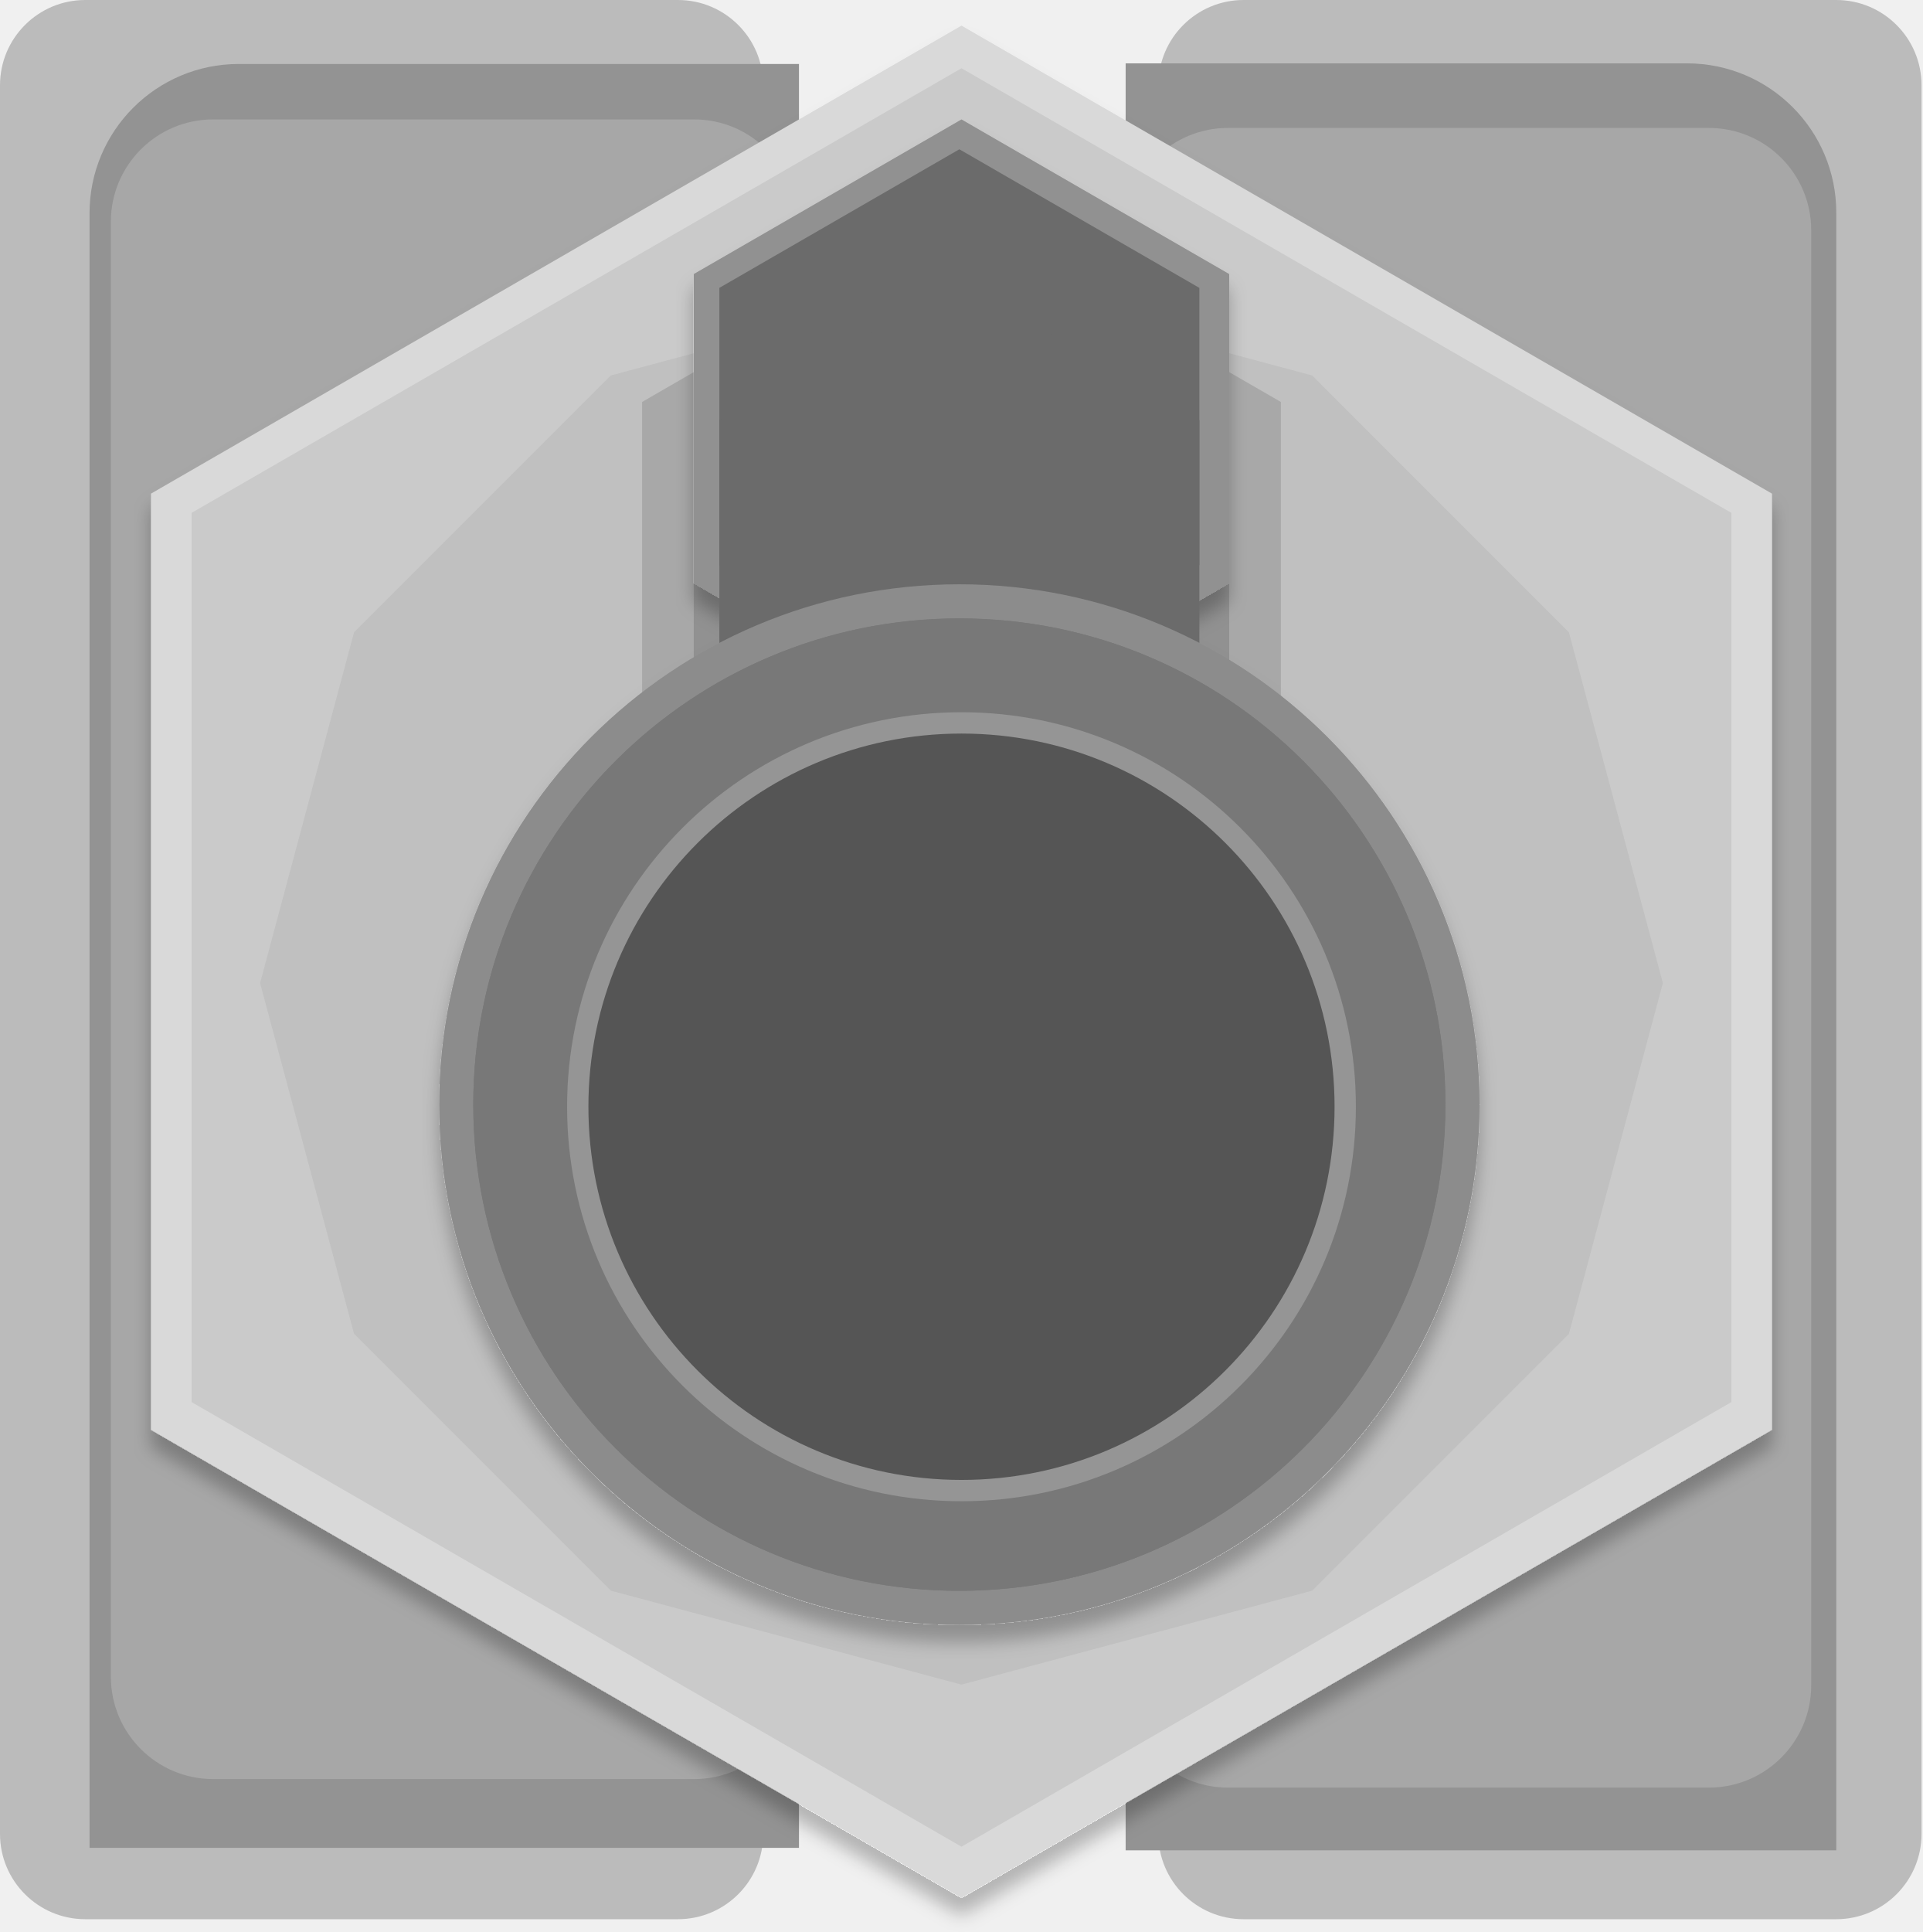
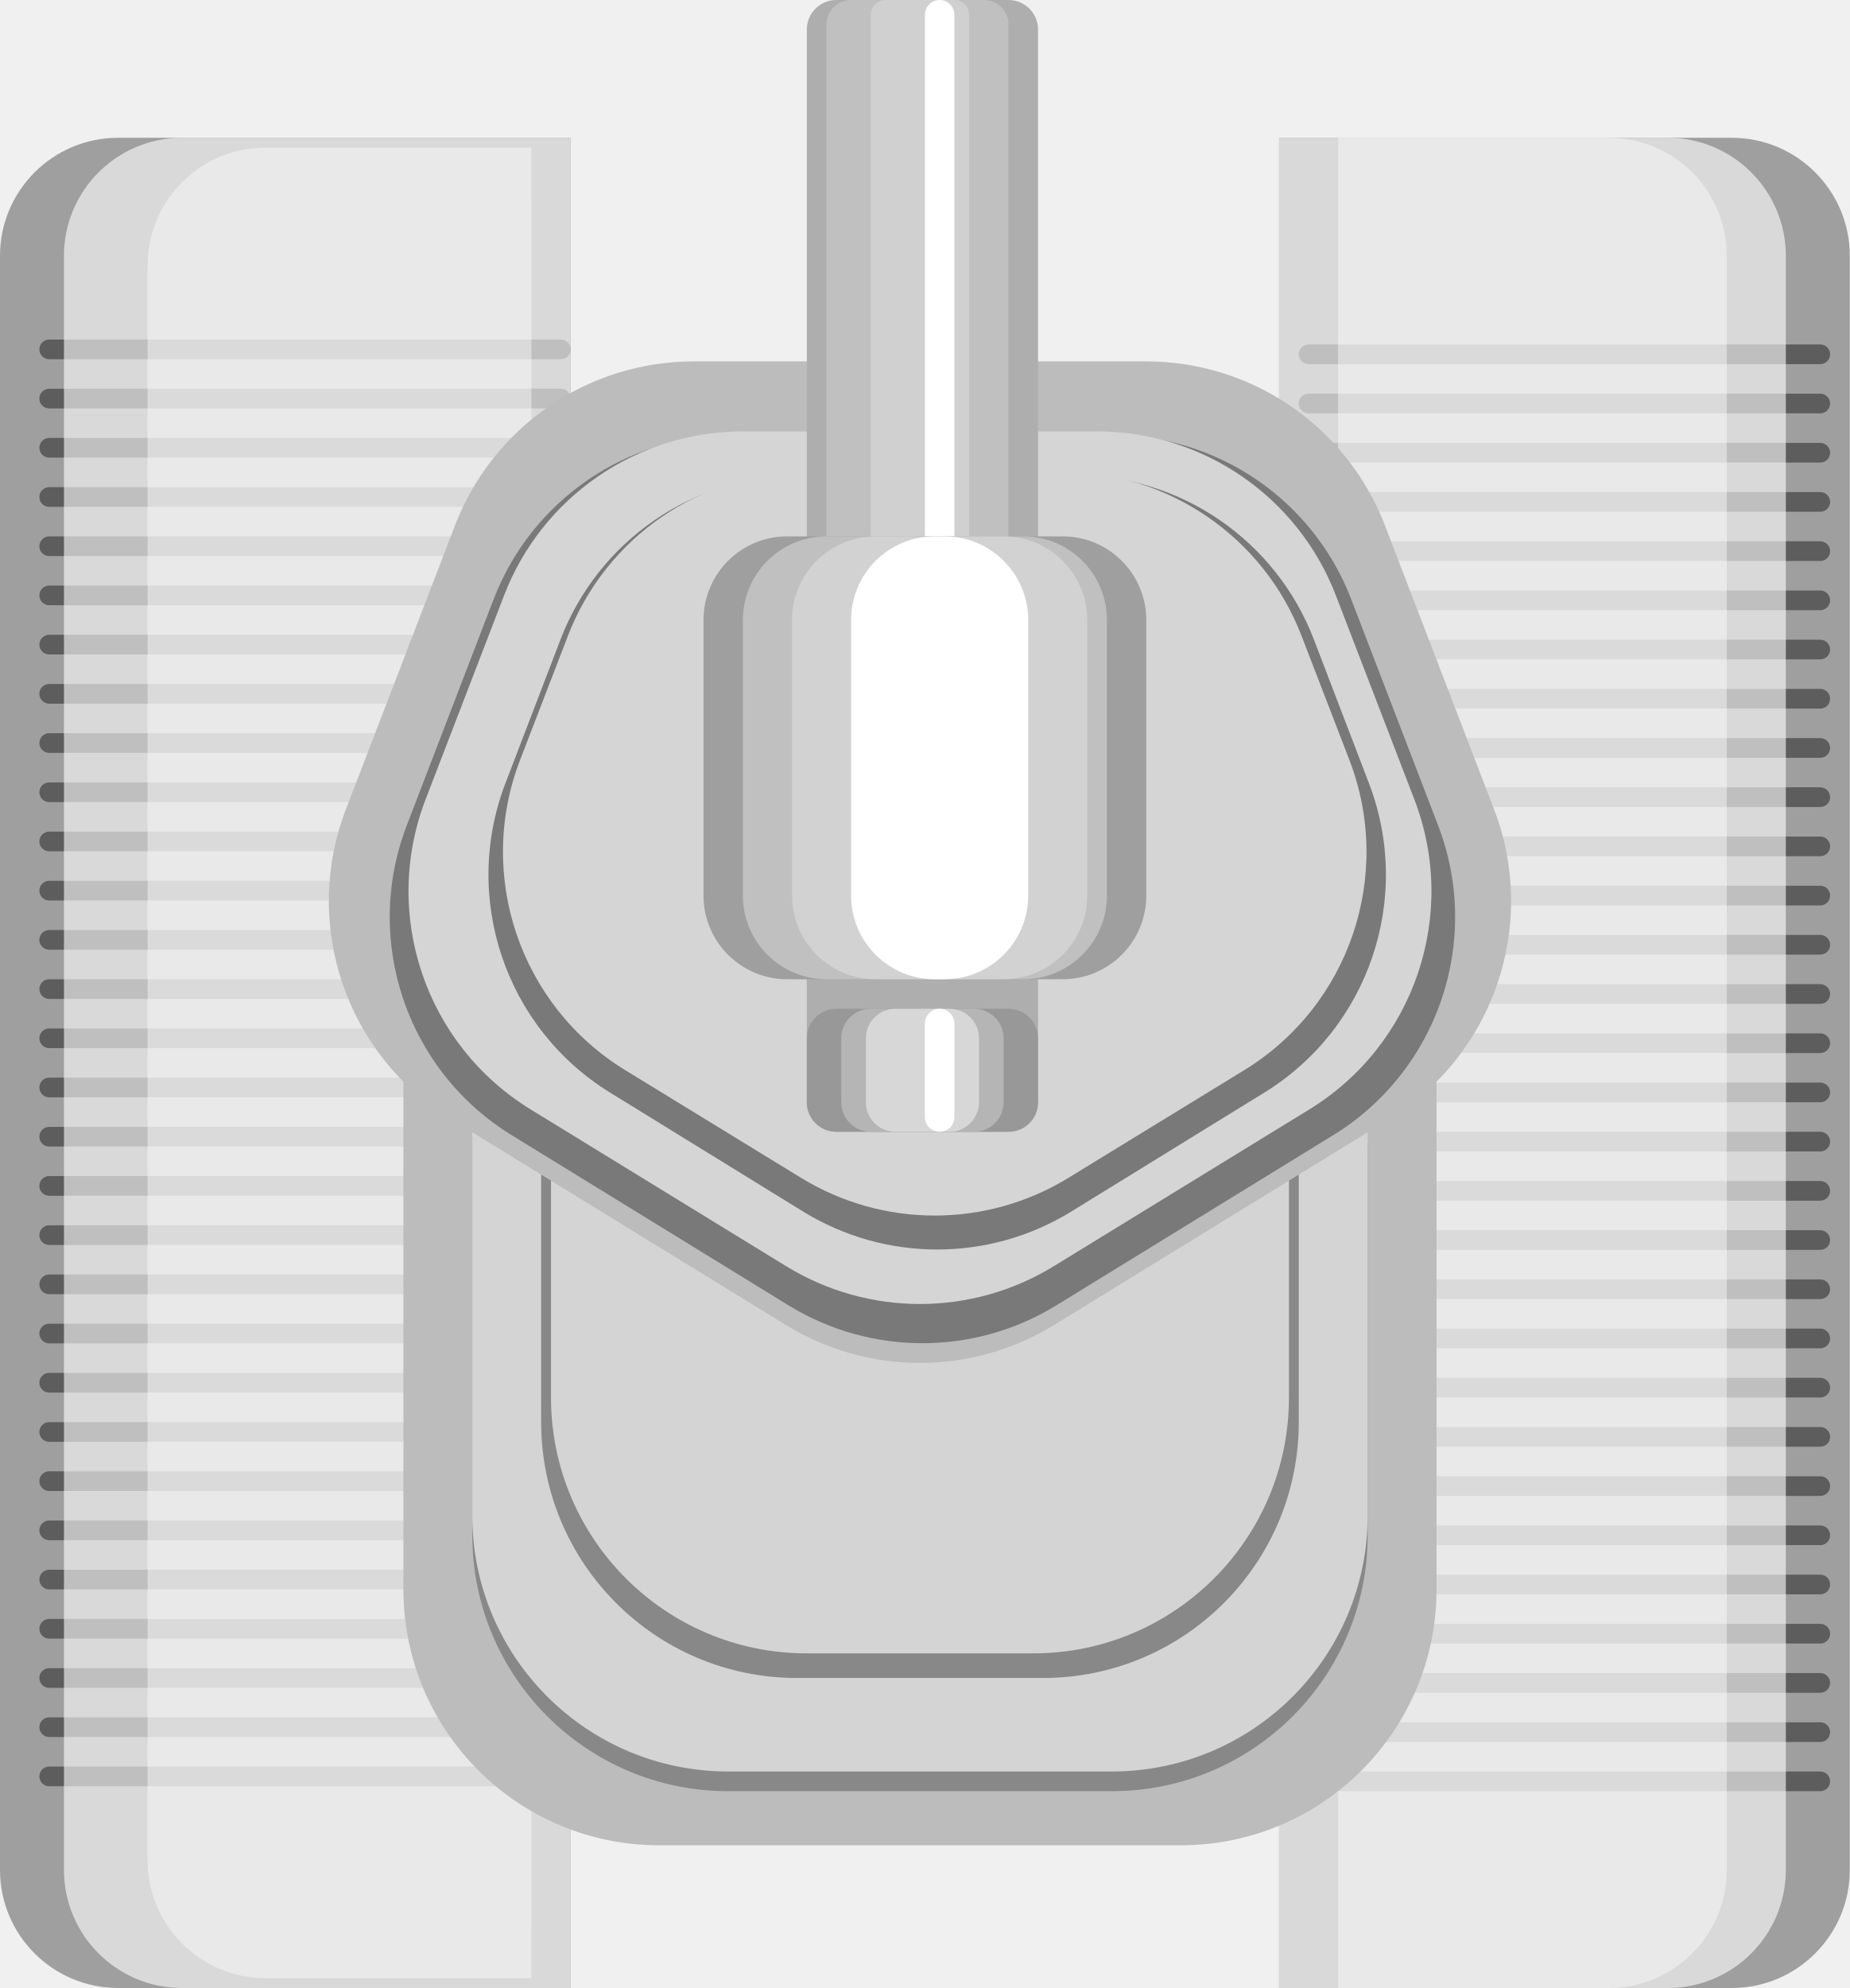
- <svg xmlns="http://www.w3.org/2000/svg" width="451" height="453" viewBox="0 0 451 453" fill="none">
-   <rect width="179" height="450" rx="20" fill="#BBBBBB" />
-   <rect x="450.663" y="450" width="179" height="450" rx="20" transform="rotate(-180 450.663 450)" fill="#BBBBBB" />
-   <path d="M430.669 433.857L264 433.857L264 14.857L395.669 14.857C414.999 14.857 430.669 30.527 430.669 49.857L430.669 433.857Z" fill="#939393" />
-   <path d="M21 433.279L187.382 433.279L187.382 15L56 15C36.67 15 21 30.67 21 50L21 433.279Z" fill="#939393" />
-   <rect x="424.792" y="419.143" width="160.792" height="389.143" rx="24" transform="rotate(-180 424.792 419.143)" fill="#A7A7A7" />
-   <rect x="186.792" y="417.143" width="160.792" height="389.143" rx="24" transform="rotate(-180 186.792 417.143)" fill="#A7A7A7" />
-   <g filter="url(#filter0_d_0_1)">
-     <path d="M225.5 6L415.593 115.75V335.25L225.5 445L35.407 335.25V115.75L225.5 6Z" fill="#D9D9D9" />
-   </g>
-   <path d="M225.5 16L406.066 120.25V328.75L225.5 433L44.934 328.75V120.25L225.5 16Z" fill="#CACACA" />
-   <path d="M225.5 66L307.75 88.039L367.961 148.25L390 230.5L367.961 312.75L307.75 372.961L225.5 395L143.25 372.961L83.039 312.75L61 230.5L83.039 148.25L143.25 88.039L225.5 66Z" fill="#C0C0C0" />
-   <path d="M225.5 51L300.411 94.25V180.75L225.5 224L150.589 180.75V94.25L225.5 51Z" fill="#A8A8A8" />
-   <path d="M225.5 51L288.287 87.25V159.75L225.5 196L162.713 159.75V87.25L225.5 51Z" fill="#919191" />
-   <g filter="url(#filter1_d_0_1)">
-     <path d="M225.5 28L288.287 64.25V136.75L225.5 173L162.713 136.75V64.25L225.5 28Z" fill="#919191" />
-   </g>
-   <path d="M225 35L281.292 67.5V132.5L225 165L168.708 132.5V67.5L225 35Z" fill="#6B6B6B" />
-   <path d="M225 66L281.292 98.5V163.5L225 196L168.708 163.5V98.5L225 66Z" fill="#6B6B6B" />
-   <g filter="url(#filter2_d_0_1)">
-     <circle cx="225" cy="259" r="122" fill="#8C8C8C" />
-   </g>
-   <circle cx="225" cy="259" r="114" fill="#787878" />
-   <circle cx="225" cy="259" r="114" fill="#787878" />
-   <circle cx="225.5" cy="259.5" r="90" fill="#555555" stroke="#959595" stroke-width="5" />
-   <defs>
-     <filter id="filter0_d_0_1" x="31.407" y="6" width="388.185" height="447" filterUnits="userSpaceOnUse" color-interpolation-filters="sRGB">
-       <feFlood flood-opacity="0" result="BackgroundImageFix" />
-       <feColorMatrix in="SourceAlpha" type="matrix" values="0 0 0 0 0 0 0 0 0 0 0 0 0 0 0 0 0 0 127 0" result="hardAlpha" />
-       <feOffset dy="4" />
-       <feGaussianBlur stdDeviation="2" />
-       <feComposite in2="hardAlpha" operator="out" />
-       <feColorMatrix type="matrix" values="0 0 0 0 0 0 0 0 0 0 0 0 0 0 0 0 0 0 0.25 0" />
-       <feBlend mode="normal" in2="BackgroundImageFix" result="effect1_dropShadow_0_1" />
-       <feBlend mode="normal" in="SourceGraphic" in2="effect1_dropShadow_0_1" result="shape" />
-     </filter>
-     <filter id="filter1_d_0_1" x="158.713" y="28" width="133.574" height="153" filterUnits="userSpaceOnUse" color-interpolation-filters="sRGB">
-       <feFlood flood-opacity="0" result="BackgroundImageFix" />
-       <feColorMatrix in="SourceAlpha" type="matrix" values="0 0 0 0 0 0 0 0 0 0 0 0 0 0 0 0 0 0 127 0" result="hardAlpha" />
-       <feOffset dy="4" />
-       <feGaussianBlur stdDeviation="2" />
-       <feComposite in2="hardAlpha" operator="out" />
-       <feColorMatrix type="matrix" values="0 0 0 0 0 0 0 0 0 0 0 0 0 0 0 0 0 0 0.25 0" />
-       <feBlend mode="normal" in2="BackgroundImageFix" result="effect1_dropShadow_0_1" />
-       <feBlend mode="normal" in="SourceGraphic" in2="effect1_dropShadow_0_1" result="shape" />
-     </filter>
-     <filter id="filter2_d_0_1" x="99" y="137" width="252" height="252" filterUnits="userSpaceOnUse" color-interpolation-filters="sRGB">
-       <feFlood flood-opacity="0" result="BackgroundImageFix" />
-       <feColorMatrix in="SourceAlpha" type="matrix" values="0 0 0 0 0 0 0 0 0 0 0 0 0 0 0 0 0 0 127 0" result="hardAlpha" />
-       <feOffset dy="4" />
-       <feGaussianBlur stdDeviation="2" />
-       <feComposite in2="hardAlpha" operator="out" />
-       <feColorMatrix type="matrix" values="0 0 0 0 0 0 0 0 0 0 0 0 0 0 0 0 0 0 0.25 0" />
-       <feBlend mode="normal" in2="BackgroundImageFix" result="effect1_dropShadow_0_1" />
-       <feBlend mode="normal" in="SourceGraphic" in2="effect1_dropShadow_0_1" result="shape" />
-     </filter>
-   </defs>
+ <svg xmlns="http://www.w3.org/2000/svg" width="376" height="404" viewBox="0 0 376 404" fill="none">
+   <path d="M0 52C0 38.745 10.745 28 24 28H116V404H24C10.745 404 0 393.255 0 380V52Z" fill="#9F9F9F" />
+   <path d="M13 52C13 38.745 23.745 28 37 28H116V404H37C23.745 404 13 393.255 13 380V52Z" fill="#D9D9D9" />
+   <path d="M260 28H352C365.255 28 376 38.745 376 52V380C376 393.255 365.255 404 352 404H260V28Z" fill="#9F9F9F" />
+   <path d="M260 28H339C352.255 28 363 38.745 363 52V380C363 393.255 352.255 404 339 404H260V28Z" fill="#D9D9D9" />
+   <path d="M272 28H327C340.255 28 351 38.745 351 52V380C351 393.255 340.255 404 327 404H272V28Z" fill="#E9E9E9" />
+   <path d="M108 30H54C40.745 30 30 40.745 30 54V378C30 391.255 40.745 402 54 402H108V30Z" fill="#E9E9E9" />
+   <path d="M108 41H59C45.745 41 35 51.745 35 65V367C35 380.255 45.745 391 59 391H108V41Z" fill="#E9E9E9" />
+   <g style="mix-blend-mode:overlay">
+     <rect x="264" y="70" width="108" height="4" rx="2" fill="#282828" />
+   </g>
+   <g style="mix-blend-mode:overlay">
+     <rect x="264" y="80" width="108" height="4" rx="2" fill="#282828" />
+   </g>
+   <g style="mix-blend-mode:overlay">
+     <rect x="264" y="110" width="108" height="4" rx="2" fill="#282828" />
+   </g>
+   <g style="mix-blend-mode:overlay">
+     <rect x="264" y="100" width="108" height="4" rx="2" fill="#282828" />
+   </g>
+   <g style="mix-blend-mode:overlay">
+     <rect x="264" y="90" width="108" height="4" rx="2" fill="#282828" />
+   </g>
+   <g style="mix-blend-mode:overlay">
+     <rect x="264" y="120" width="108" height="4" rx="2" fill="#282828" />
+   </g>
+   <g style="mix-blend-mode:overlay">
+     <rect x="264" y="130" width="108" height="4" rx="2" fill="#282828" />
+   </g>
+   <g style="mix-blend-mode:overlay">
+     <rect x="264" y="160" width="108" height="4" rx="2" fill="#282828" />
+   </g>
+   <g style="mix-blend-mode:overlay">
+     <rect x="264" y="150" width="108" height="4" rx="2" fill="#282828" />
+   </g>
+   <g style="mix-blend-mode:overlay">
+     <rect x="264" y="140" width="108" height="4" rx="2" fill="#282828" />
+   </g>
+   <g style="mix-blend-mode:overlay">
+     <rect x="264" y="270" width="108" height="4" rx="2" fill="#282828" />
+   </g>
+   <g style="mix-blend-mode:overlay">
+     <rect x="264" y="280" width="108" height="4" rx="2" fill="#282828" />
+   </g>
+   <g style="mix-blend-mode:overlay">
+     <rect x="264" y="310" width="108" height="4" rx="2" fill="#282828" />
+   </g>
+   <g style="mix-blend-mode:overlay">
+     <rect x="264" y="300" width="108" height="4" rx="2" fill="#282828" />
+   </g>
+   <g style="mix-blend-mode:overlay">
+     <rect x="264" y="290" width="108" height="4" rx="2" fill="#282828" />
+   </g>
+   <g style="mix-blend-mode:overlay">
+     <rect x="264" y="320" width="108" height="4" rx="2" fill="#282828" />
+   </g>
+   <g style="mix-blend-mode:overlay">
+     <rect x="264" y="330" width="108" height="4" rx="2" fill="#282828" />
+   </g>
+   <g style="mix-blend-mode:overlay">
+     <rect x="264" y="360" width="108" height="4" rx="2" fill="#282828" />
+   </g>
+   <g style="mix-blend-mode:overlay">
+     <rect x="264" y="350" width="108" height="4" rx="2" fill="#282828" />
+   </g>
+   <g style="mix-blend-mode:overlay">
+     <rect x="264" y="340" width="108" height="4" rx="2" fill="#282828" />
+   </g>
+   <g style="mix-blend-mode:overlay">
+     <rect x="264" y="170" width="108" height="4" rx="2" fill="#282828" />
+   </g>
+   <g style="mix-blend-mode:overlay">
+     <rect x="264" y="180" width="108" height="4" rx="2" fill="#282828" />
+   </g>
+   <g style="mix-blend-mode:overlay">
+     <rect x="264" y="210" width="108" height="4" rx="2" fill="#282828" />
+   </g>
+   <g style="mix-blend-mode:overlay">
+     <rect x="264" y="200" width="108" height="4" rx="2" fill="#282828" />
+   </g>
+   <g style="mix-blend-mode:overlay">
+     <rect x="264" y="190" width="108" height="4" rx="2" fill="#282828" />
+   </g>
+   <g style="mix-blend-mode:overlay">
+     <rect x="264" y="220" width="108" height="4" rx="2" fill="#282828" />
+   </g>
+   <g style="mix-blend-mode:overlay">
+     <rect x="264" y="230" width="108" height="4" rx="2" fill="#282828" />
+   </g>
+   <g style="mix-blend-mode:overlay">
+     <rect x="264" y="260" width="108" height="4" rx="2" fill="#282828" />
+   </g>
+   <g style="mix-blend-mode:overlay">
+     <rect x="264" y="250" width="108" height="4" rx="2" fill="#282828" />
+   </g>
+   <g style="mix-blend-mode:overlay">
+     <rect x="264" y="240" width="108" height="4" rx="2" fill="#282828" />
+   </g>
+   <g style="mix-blend-mode:overlay">
+     <rect x="8" y="69" width="108" height="4" rx="2" fill="#282828" />
+   </g>
+   <g style="mix-blend-mode:overlay">
+     <rect x="8" y="79" width="108" height="4" rx="2" fill="#282828" />
+   </g>
+   <g style="mix-blend-mode:overlay">
+     <rect x="8" y="109" width="108" height="4" rx="2" fill="#282828" />
+   </g>
+   <g style="mix-blend-mode:overlay">
+     <rect x="8" y="99" width="108" height="4" rx="2" fill="#282828" />
+   </g>
+   <g style="mix-blend-mode:overlay">
+     <rect x="8" y="89" width="108" height="4" rx="2" fill="#282828" />
+   </g>
+   <g style="mix-blend-mode:overlay">
+     <rect x="8" y="119" width="108" height="4" rx="2" fill="#282828" />
+   </g>
+   <g style="mix-blend-mode:overlay">
+     <rect x="8" y="129" width="108" height="4" rx="2" fill="#282828" />
+   </g>
+   <g style="mix-blend-mode:overlay">
+     <rect x="8" y="159" width="108" height="4" rx="2" fill="#282828" />
+   </g>
+   <g style="mix-blend-mode:overlay">
+     <rect x="8" y="149" width="108" height="4" rx="2" fill="#282828" />
+   </g>
+   <g style="mix-blend-mode:overlay">
+     <rect x="8" y="139" width="108" height="4" rx="2" fill="#282828" />
+   </g>
+   <g style="mix-blend-mode:overlay">
+     <rect x="8" y="269" width="108" height="4" rx="2" fill="#282828" />
+   </g>
+   <g style="mix-blend-mode:overlay">
+     <rect x="8" y="279" width="108" height="4" rx="2" fill="#282828" />
+   </g>
+   <g style="mix-blend-mode:overlay">
+     <rect x="8" y="309" width="108" height="4" rx="2" fill="#282828" />
+   </g>
+   <g style="mix-blend-mode:overlay">
+     <rect x="8" y="299" width="108" height="4" rx="2" fill="#282828" />
+   </g>
+   <g style="mix-blend-mode:overlay">
+     <rect x="8" y="289" width="108" height="4" rx="2" fill="#282828" />
+   </g>
+   <g style="mix-blend-mode:overlay">
+     <rect x="8" y="319" width="108" height="4" rx="2" fill="#282828" />
+   </g>
+   <g style="mix-blend-mode:overlay">
+     <rect x="8" y="329" width="108" height="4" rx="2" fill="#282828" />
+   </g>
+   <g style="mix-blend-mode:overlay">
+     <rect x="8" y="359" width="108" height="4" rx="2" fill="#282828" />
+   </g>
+   <g style="mix-blend-mode:overlay">
+     <rect x="8" y="349" width="108" height="4" rx="2" fill="#282828" />
+   </g>
+   <g style="mix-blend-mode:overlay">
+     <rect x="8" y="339" width="108" height="4" rx="2" fill="#282828" />
+   </g>
+   <g style="mix-blend-mode:overlay">
+     <rect x="8" y="169" width="108" height="4" rx="2" fill="#282828" />
+   </g>
+   <g style="mix-blend-mode:overlay">
+     <rect x="8" y="179" width="108" height="4" rx="2" fill="#282828" />
+   </g>
+   <g style="mix-blend-mode:overlay">
+     <rect x="8" y="209" width="108" height="4" rx="2" fill="#282828" />
+   </g>
+   <g style="mix-blend-mode:overlay">
+     <rect x="8" y="199" width="108" height="4" rx="2" fill="#282828" />
+   </g>
+   <g style="mix-blend-mode:overlay">
+     <rect x="8" y="189" width="108" height="4" rx="2" fill="#282828" />
+   </g>
+   <g style="mix-blend-mode:overlay">
+     <rect x="8" y="219" width="108" height="4" rx="2" fill="#282828" />
+   </g>
+   <g style="mix-blend-mode:overlay">
+     <rect x="8" y="229" width="108" height="4" rx="2" fill="#282828" />
+   </g>
+   <g style="mix-blend-mode:overlay">
+     <rect x="8" y="259" width="108" height="4" rx="2" fill="#282828" />
+   </g>
+   <g style="mix-blend-mode:overlay">
+     <rect x="8" y="249" width="108" height="4" rx="2" fill="#282828" />
+   </g>
+   <g style="mix-blend-mode:overlay">
+     <rect x="8" y="239" width="108" height="4" rx="2" fill="#282828" />
+   </g>
+   <rect x="82" y="165" width="210" height="210" rx="52" fill="#BDBCBC" />
+   <rect x="96" y="182" width="182" height="182" rx="52" fill="#888888" />
+   <rect x="96" y="178" width="182" height="182" rx="52" fill="#D4D4D4" />
+   <rect x="110" y="187" width="154" height="154" rx="52" fill="#888888" />
+   <rect x="112" y="186" width="150" height="150" rx="52" fill="#D4D4D4" />
+   <path d="M214.214 269.286C197.52 279.539 176.48 279.539 159.786 269.286L91.635 227.43C70.287 214.319 61.322 187.849 70.311 164.463L92.482 106.784C100.203 86.697 119.499 73.441 141.019 73.441H232.981C254.501 73.441 273.797 86.697 281.518 106.784L303.689 164.463C312.678 187.849 303.713 214.319 282.365 227.43L214.214 269.286Z" fill="#BDBCBC" />
+   <path d="M214.726 265.268C198.026 275.531 176.974 275.531 160.274 265.268L103.999 230.685C82.662 217.572 73.703 191.114 82.683 167.735L100.333 121.789C108.051 101.696 127.351 88.435 148.875 88.435H226.125C247.649 88.435 266.949 101.696 274.667 121.789L292.317 167.735C301.297 191.114 292.338 217.572 271.001 230.685L214.726 265.268Z" fill="#797979" />
+   <path d="M214.189 257.322C197.507 267.555 176.493 267.555 159.811 257.322L107.853 225.452C86.48 212.342 77.506 185.848 86.511 162.449L102.466 120.994C110.192 100.918 129.484 87.671 150.996 87.671L223.004 87.671C244.516 87.671 263.808 100.918 271.534 120.994L287.488 162.449C296.494 185.848 287.52 212.342 266.147 225.452L214.189 257.322Z" fill="#D5D5D5" />
+   <path d="M217.775 246.197C201.051 256.5 179.949 256.5 163.225 246.197L124.022 222.046C102.731 208.93 93.791 182.517 102.739 159.166L113.929 129.964C121.637 109.85 140.947 96.57 162.486 96.57L218.514 96.57C240.053 96.57 259.363 109.85 267.071 129.964L278.261 159.166C287.209 182.517 278.269 208.93 256.978 222.046L217.775 246.197Z" fill="#797979" />
+   <path d="M217.156 239.37C200.49 249.576 179.51 249.576 162.844 239.37L127.086 217.473C105.682 204.366 96.695 177.842 105.723 154.423L115.447 129.198C123.181 109.135 142.465 95.902 163.967 95.902L216.033 95.902C237.535 95.902 256.819 109.135 264.553 129.198L274.277 154.423C283.305 177.842 274.318 204.366 252.914 217.473L217.156 239.37Z" fill="#D5D5D5" />
+   <rect x="164" width="47" height="230" rx="6" fill="#AEAEAE" />
+   <rect x="164" y="205" width="47" height="25" rx="6" fill="#989898" />
+   <rect x="171" y="205" width="33" height="25" rx="6" fill="#B5B5B5" />
+   <rect x="176" y="205" width="23" height="25" rx="6" fill="#D7D7D7" />
+   <rect x="188" y="205" width="6" height="25" rx="3" fill="white" />
+   <rect x="168" width="37" height="177" rx="5" fill="#C0C0C0" />
+   <rect x="177" width="20" height="161" rx="3" fill="#D0D0D0" />
+   <rect x="188" width="6" height="161" rx="3" fill="white" />
+   <rect x="143" y="109" width="90" height="90" rx="17" fill="#9F9F9F" />
+   <rect x="151" y="109" width="74" height="90" rx="17" fill="#C0C0C0" />
+   <rect x="161" y="109" width="60" height="90" rx="17" fill="#D2D2D2" />
+   <rect x="173" y="109" width="36" height="90" rx="17" fill="white" />
</svg>
